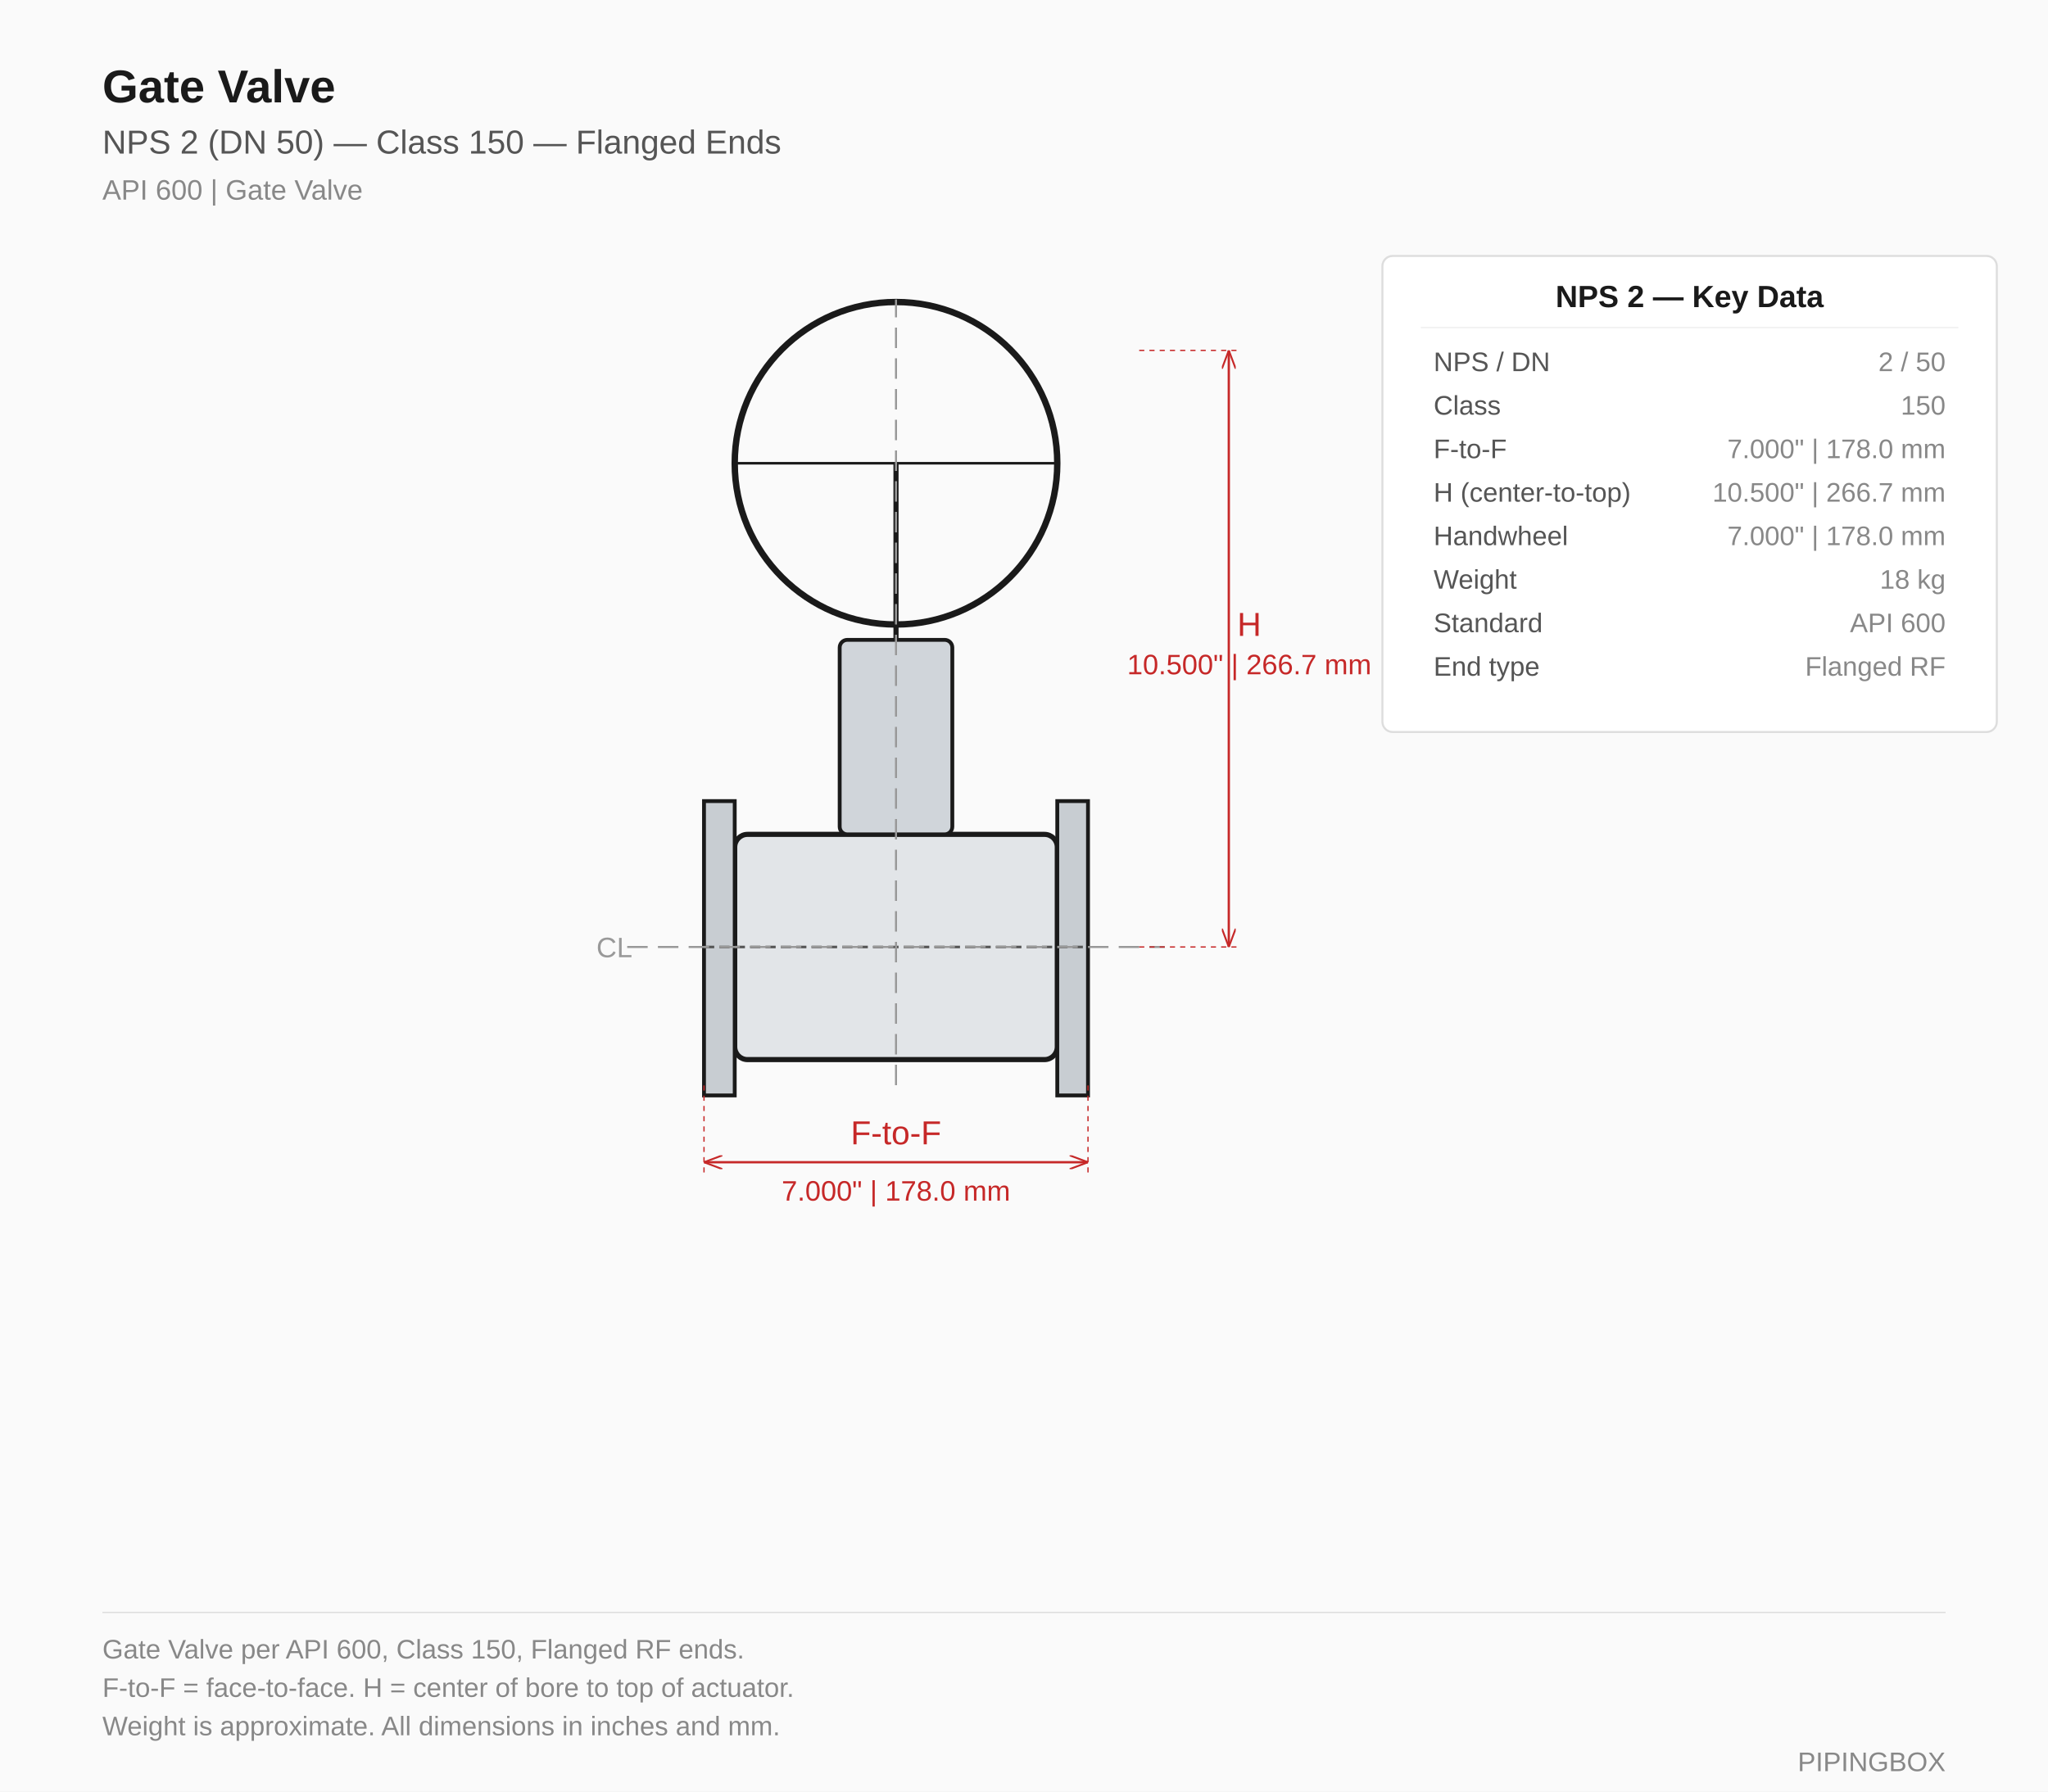
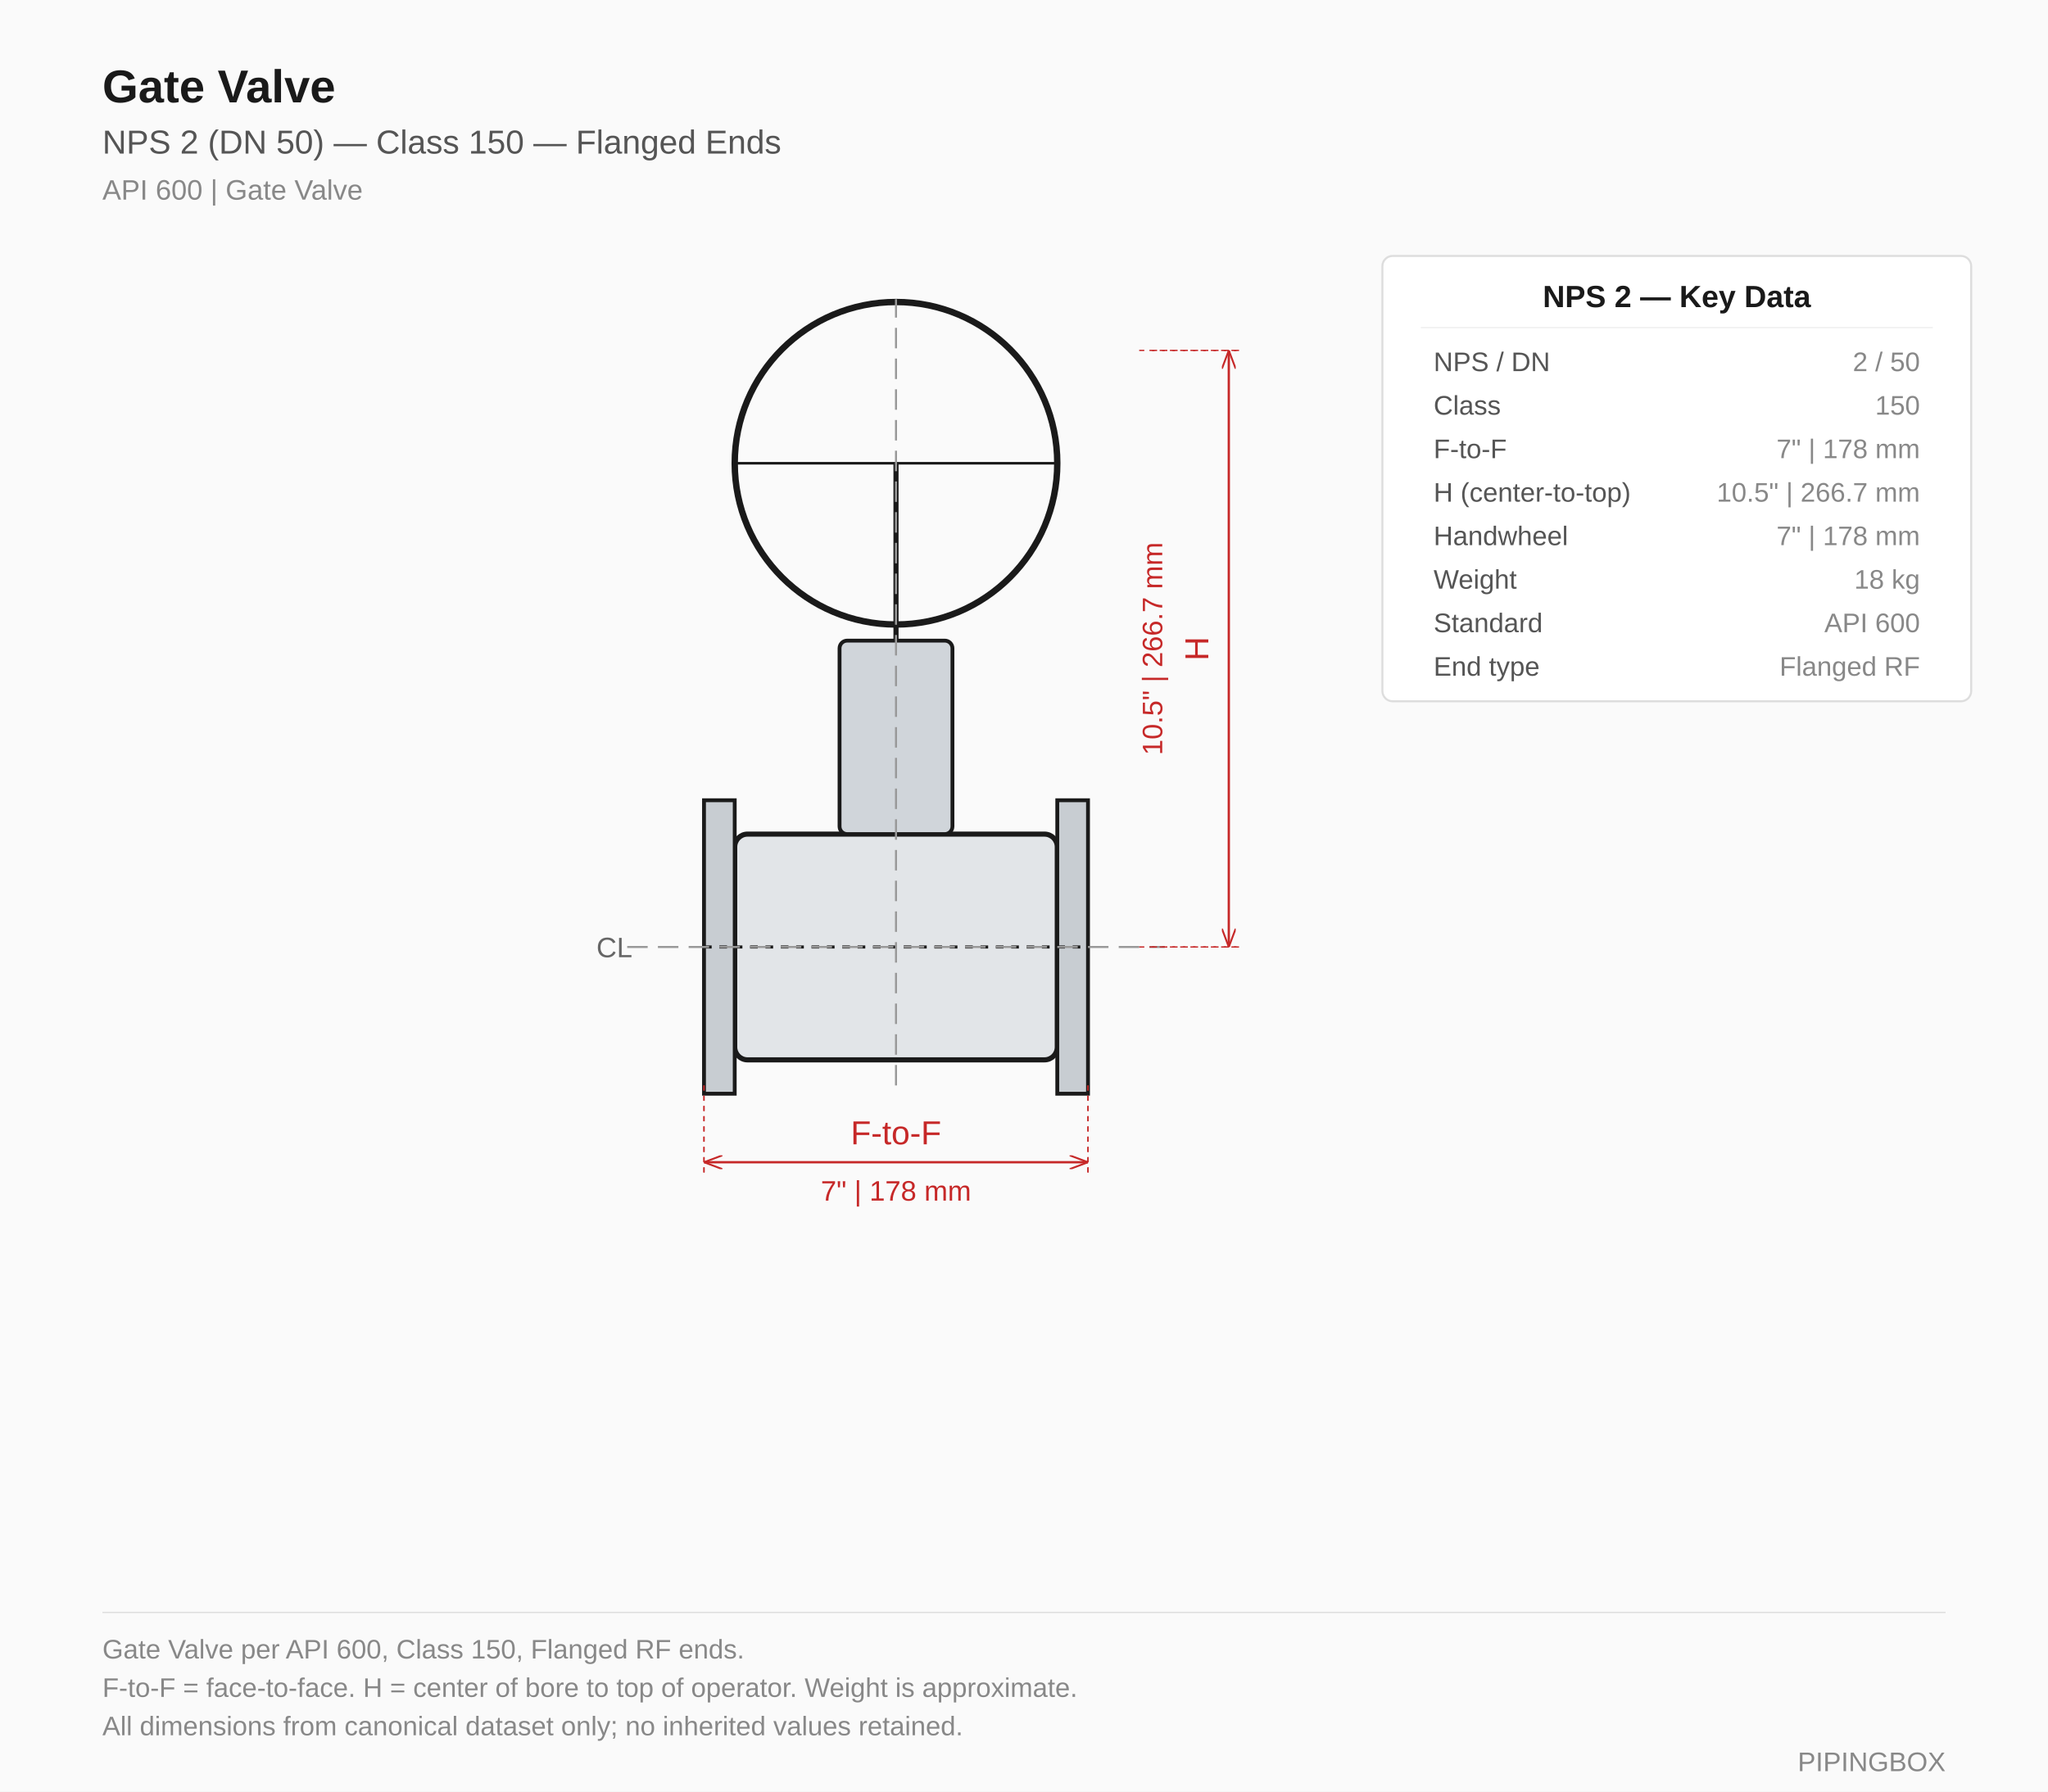
<svg xmlns="http://www.w3.org/2000/svg" viewBox="0 0 800 700" width="800" height="700">
  <defs>
    <style>
    .profile{stroke:#1a1a1a;stroke-width:2;fill:#e2e5e8}
-     .bore{stroke:#555;stroke-width:1;fill:none;stroke-dasharray:4 2}
+     .profile2{stroke:#1a1a1a;stroke-width:1.6;fill:#d0d5da}
+     .winding{stroke:#555;stroke-width:1;fill:none}
    .centerline{stroke:#999;stroke-width:.8;stroke-dasharray:8 4;fill:none}
    .dim-line{stroke:#c62828;stroke-width:.9;fill:none}
    .dim-text{font-family:'Segoe UI',Arial,sans-serif;font-size:13px;fill:#c62828;text-anchor:middle}
    .dim-sub{font-family:'Segoe UI',Arial,sans-serif;font-size:11px;fill:#c62828;text-anchor:middle}
    .title{font-family:'Segoe UI',Arial,sans-serif;font-size:18px;font-weight:600;fill:#1a1a1a}
    .subtitle{font-family:'Segoe UI',Arial,sans-serif;font-size:13px;fill:#555}
    .std-ref{font-family:'Segoe UI',Arial,sans-serif;font-size:11px;fill:#888}
    .note{font-family:'Segoe UI',Arial,sans-serif;font-size:10.5px;fill:#888}
-     .label{font-family:'Segoe UI',Arial,sans-serif;font-size:11px;fill:#999;text-anchor:middle}
+     .label{font-family:'Segoe UI',Arial,sans-serif;font-size:11px;fill:#666;text-anchor:middle}
    .tbl-hdr{font-family:'Segoe UI',Arial,sans-serif;font-size:12px;fill:#1a1a1a;font-weight:600;text-anchor:middle}
    .tbl-key{font-family:'Segoe UI',Arial,sans-serif;font-size:10.5px;fill:#555;text-anchor:start}
    .tbl-val{font-family:'Segoe UI',Arial,sans-serif;font-size:10.5px;fill:#888;text-anchor:end}
+     .bore{stroke:#1a1a1a;stroke-width:1.2;stroke-dasharray:3 3;fill:none}
  </style>
    <marker id="as" markerWidth="8" markerHeight="6" refX="0" refY="3" orient="auto">
      <path d="M8,0 L0,3 L8,6" fill="none" stroke="#c62828" stroke-width=".8" />
    </marker>
    <marker id="ae" markerWidth="8" markerHeight="6" refX="8" refY="3" orient="auto">
      <path d="M0,0 L8,3 L0,6" fill="none" stroke="#c62828" stroke-width=".8" />
    </marker>
  </defs>
  <rect width="800" height="700" fill="#fafafa" />
  <text x="40" y="40" class="title">Gate Valve</text>
  <text x="40" y="60" class="subtitle">NPS 2 (DN 50) — Class 150 — Flanged Ends</text>
  <text x="40" y="78" class="std-ref">API 600 | Gate Valve</text>
-   <rect x="287" y="326" width="126" height="88" rx="5" class="profile" />
-   <rect x="275" y="313" width="12" height="115" fill="#c8cdd2" stroke="#1a1a1a" stroke-width="1.5" />
-   <rect x="413" y="313" width="12" height="115" fill="#c8cdd2" stroke="#1a1a1a" stroke-width="1.5" />
+   <rect x="287" y="325.9" width="126" height="88.2" rx="5" class="profile" />
+   <rect x="275" y="312.67" width="12" height="114.66" fill="#c8cdd2" stroke="#1a1a1a" stroke-width="1.5" />
+   <rect x="413" y="312.67" width="12" height="114.66" fill="#c8cdd2" stroke="#1a1a1a" stroke-width="1.5" />
  <line x1="275" y1="370" x2="425" y2="370" class="bore" />
-   <rect x="328" y="250" width="44" height="76" rx="3" fill="#d0d5da" stroke="#1a1a1a" stroke-width="1.5" />
-   <line x1="350" y1="250" x2="350" y2="181" stroke="#1a1a1a" stroke-width="2" />
+   <rect x="327.95" y="250.3" width="44.1" height="75.6" rx="3" fill="#d0d5da" stroke="#1a1a1a" stroke-width="1.5" />
+   <line x1="350" y1="250.3" x2="350" y2="181" stroke="#1a1a1a" stroke-width="2" />
  <circle cx="350" cy="181" r="63" fill="none" stroke="#1a1a1a" stroke-width="2.5" />
  <line x1="287" y1="181" x2="413" y2="181" stroke="#1a1a1a" stroke-width="1" />
  <line x1="245" y1="370" x2="455" y2="370" class="centerline" />
  <text x="240" y="374" class="label" text-anchor="end">CL</text>
-   <line x1="350" y1="424" x2="350" y2="117" class="centerline" />
-   <line x1="275.0" y1="424.1" x2="275.0" y2="459.1" stroke="#c62828" stroke-width=".5" stroke-dasharray="2 2" />
-   <line x1="425.0" y1="424.1" x2="425.0" y2="459.1" stroke="#c62828" stroke-width=".5" stroke-dasharray="2 2" />
-   <line x1="275.0" y1="454.1" x2="425.0" y2="454.1" class="dim-line" marker-start="url(#as)" marker-end="url(#ae)" />
+   <line x1="350" y1="424.1" x2="350" y2="116.9" class="centerline" />
+   <line x1="275" y1="424.1" x2="275" y2="459.1" stroke="#c62828" stroke-width=".5" stroke-dasharray="2 2" />
+   <line x1="425" y1="424.1" x2="425" y2="459.1" stroke="#c62828" stroke-width=".5" stroke-dasharray="2 2" />
+   <line x1="275" y1="454.1" x2="425" y2="454.1" class="dim-line" marker-start="url(#as)" marker-end="url(#ae)" />
  <text x="350" y="447.1" class="dim-text">F-to-F</text>
-   <text x="350" y="469.1" class="dim-sub">7.000" | 178.0 mm</text>
-   <line x1="445.0" y1="370" x2="485.0" y2="370" stroke="#c62828" stroke-width=".5" stroke-dasharray="2 2" />
-   <line x1="445.0" y1="136.9" x2="485.0" y2="136.9" stroke="#c62828" stroke-width=".5" stroke-dasharray="2 2" />
-   <line x1="480.0" y1="136.9" x2="480.0" y2="370" class="dim-line" marker-start="url(#as)" marker-end="url(#ae)" />
-   <text x="488.0" y="248.45" class="dim-text" text-anchor="start">H</text>
-   <text x="488.0" y="263.45" class="dim-sub" text-anchor="start">10.500" | 266.7 mm</text>
-   <rect x="540" y="100" width="240" height="186" rx="4" fill="white" stroke="#ddd" stroke-width=".8" />
-   <text x="660" y="120" class="tbl-hdr">NPS 2 — Key Data</text>
-   <line x1="555" y1="128" x2="765" y2="128" stroke="#eee" stroke-width=".5" />
+   <text x="350" y="469.1" class="dim-sub">7" | 178 mm</text>
+   <line x1="275" y1="424.1" x2="275" y2="459.1" stroke="#c62828" stroke-width=".5" stroke-dasharray="2 2" />
+   <line x1="425" y1="424.1" x2="425" y2="459.1" stroke="#c62828" stroke-width=".5" stroke-dasharray="2 2" />
+   <line x1="445" y1="370" x2="485" y2="370" stroke="#c62828" stroke-width=".5" stroke-dasharray="2 2" />
+   <line x1="445" y1="136.9" x2="485" y2="136.9" stroke="#c62828" stroke-width=".5" stroke-dasharray="2 2" />
+   <line x1="480" y1="136.9" x2="480" y2="370" class="dim-line" marker-start="url(#as)" marker-end="url(#ae)" />
+   <text x="472" y="253.45" class="dim-text" transform="rotate(-90 472 253.45)">H</text>
+   <text x="454" y="253.45" class="dim-sub" transform="rotate(-90 454 253.45)">10.5" | 266.7 mm</text>
+   <line x1="450" y1="136.9" x2="485" y2="136.9" stroke="#c62828" stroke-width=".5" stroke-dasharray="2 2" />
+   <line x1="450" y1="370" x2="485" y2="370" stroke="#c62828" stroke-width=".5" stroke-dasharray="2 2" />
+   <rect x="540" y="100" width="230" height="174" rx="4" fill="white" stroke="#ddd" stroke-width=".8" />
+   <text x="655" y="120" class="tbl-hdr">NPS 2 — Key Data</text>
+   <line x1="555" y1="128" x2="755" y2="128" stroke="#eee" stroke-width=".5" />
  <text x="560" y="145" class="tbl-key">NPS / DN</text>
-   <text x="760" y="145" class="tbl-val">2 / 50</text>
+   <text x="750" y="145" class="tbl-val">2 / 50</text>
  <text x="560" y="162" class="tbl-key">Class</text>
-   <text x="760" y="162" class="tbl-val">150</text>
+   <text x="750" y="162" class="tbl-val">150</text>
  <text x="560" y="179" class="tbl-key">F-to-F</text>
-   <text x="760" y="179" class="tbl-val">7.000" | 178.0 mm</text>
+   <text x="750" y="179" class="tbl-val">7" | 178 mm</text>
  <text x="560" y="196" class="tbl-key">H (center-to-top)</text>
-   <text x="760" y="196" class="tbl-val">10.500" | 266.7 mm</text>
+   <text x="750" y="196" class="tbl-val">10.5" | 266.7 mm</text>
  <text x="560" y="213" class="tbl-key">Handwheel</text>
-   <text x="760" y="213" class="tbl-val">7.000" | 178.0 mm</text>
+   <text x="750" y="213" class="tbl-val">7" | 178 mm</text>
  <text x="560" y="230" class="tbl-key">Weight</text>
-   <text x="760" y="230" class="tbl-val">18 kg</text>
+   <text x="750" y="230" class="tbl-val">18 kg</text>
  <text x="560" y="247" class="tbl-key">Standard</text>
-   <text x="760" y="247" class="tbl-val">API 600</text>
+   <text x="750" y="247" class="tbl-val">API 600</text>
  <text x="560" y="264" class="tbl-key">End type</text>
-   <text x="760" y="264" class="tbl-val">Flanged RF</text>
+   <text x="750" y="264" class="tbl-val">Flanged RF</text>
  <line x1="40" y1="630" x2="760" y2="630" stroke="#ddd" stroke-width=".5" />
  <text x="40" y="648" class="note">Gate Valve per API 600, Class 150, Flanged RF ends.</text>
-   <text x="40" y="663" class="note">F-to-F = face-to-face. H = center of bore to top of actuator.</text>
-   <text x="40" y="678" class="note">Weight is approximate. All dimensions in inches and mm.</text>
+   <text x="40" y="663" class="note">F-to-F = face-to-face. H = center of bore to top of operator. Weight is approximate.</text>
+   <text x="40" y="678" class="note">All dimensions from canonical dataset only; no inherited values retained.</text>
  <text x="760" y="692" class="note" text-anchor="end" fill="#ccc">PIPINGBOX</text>
</svg>
